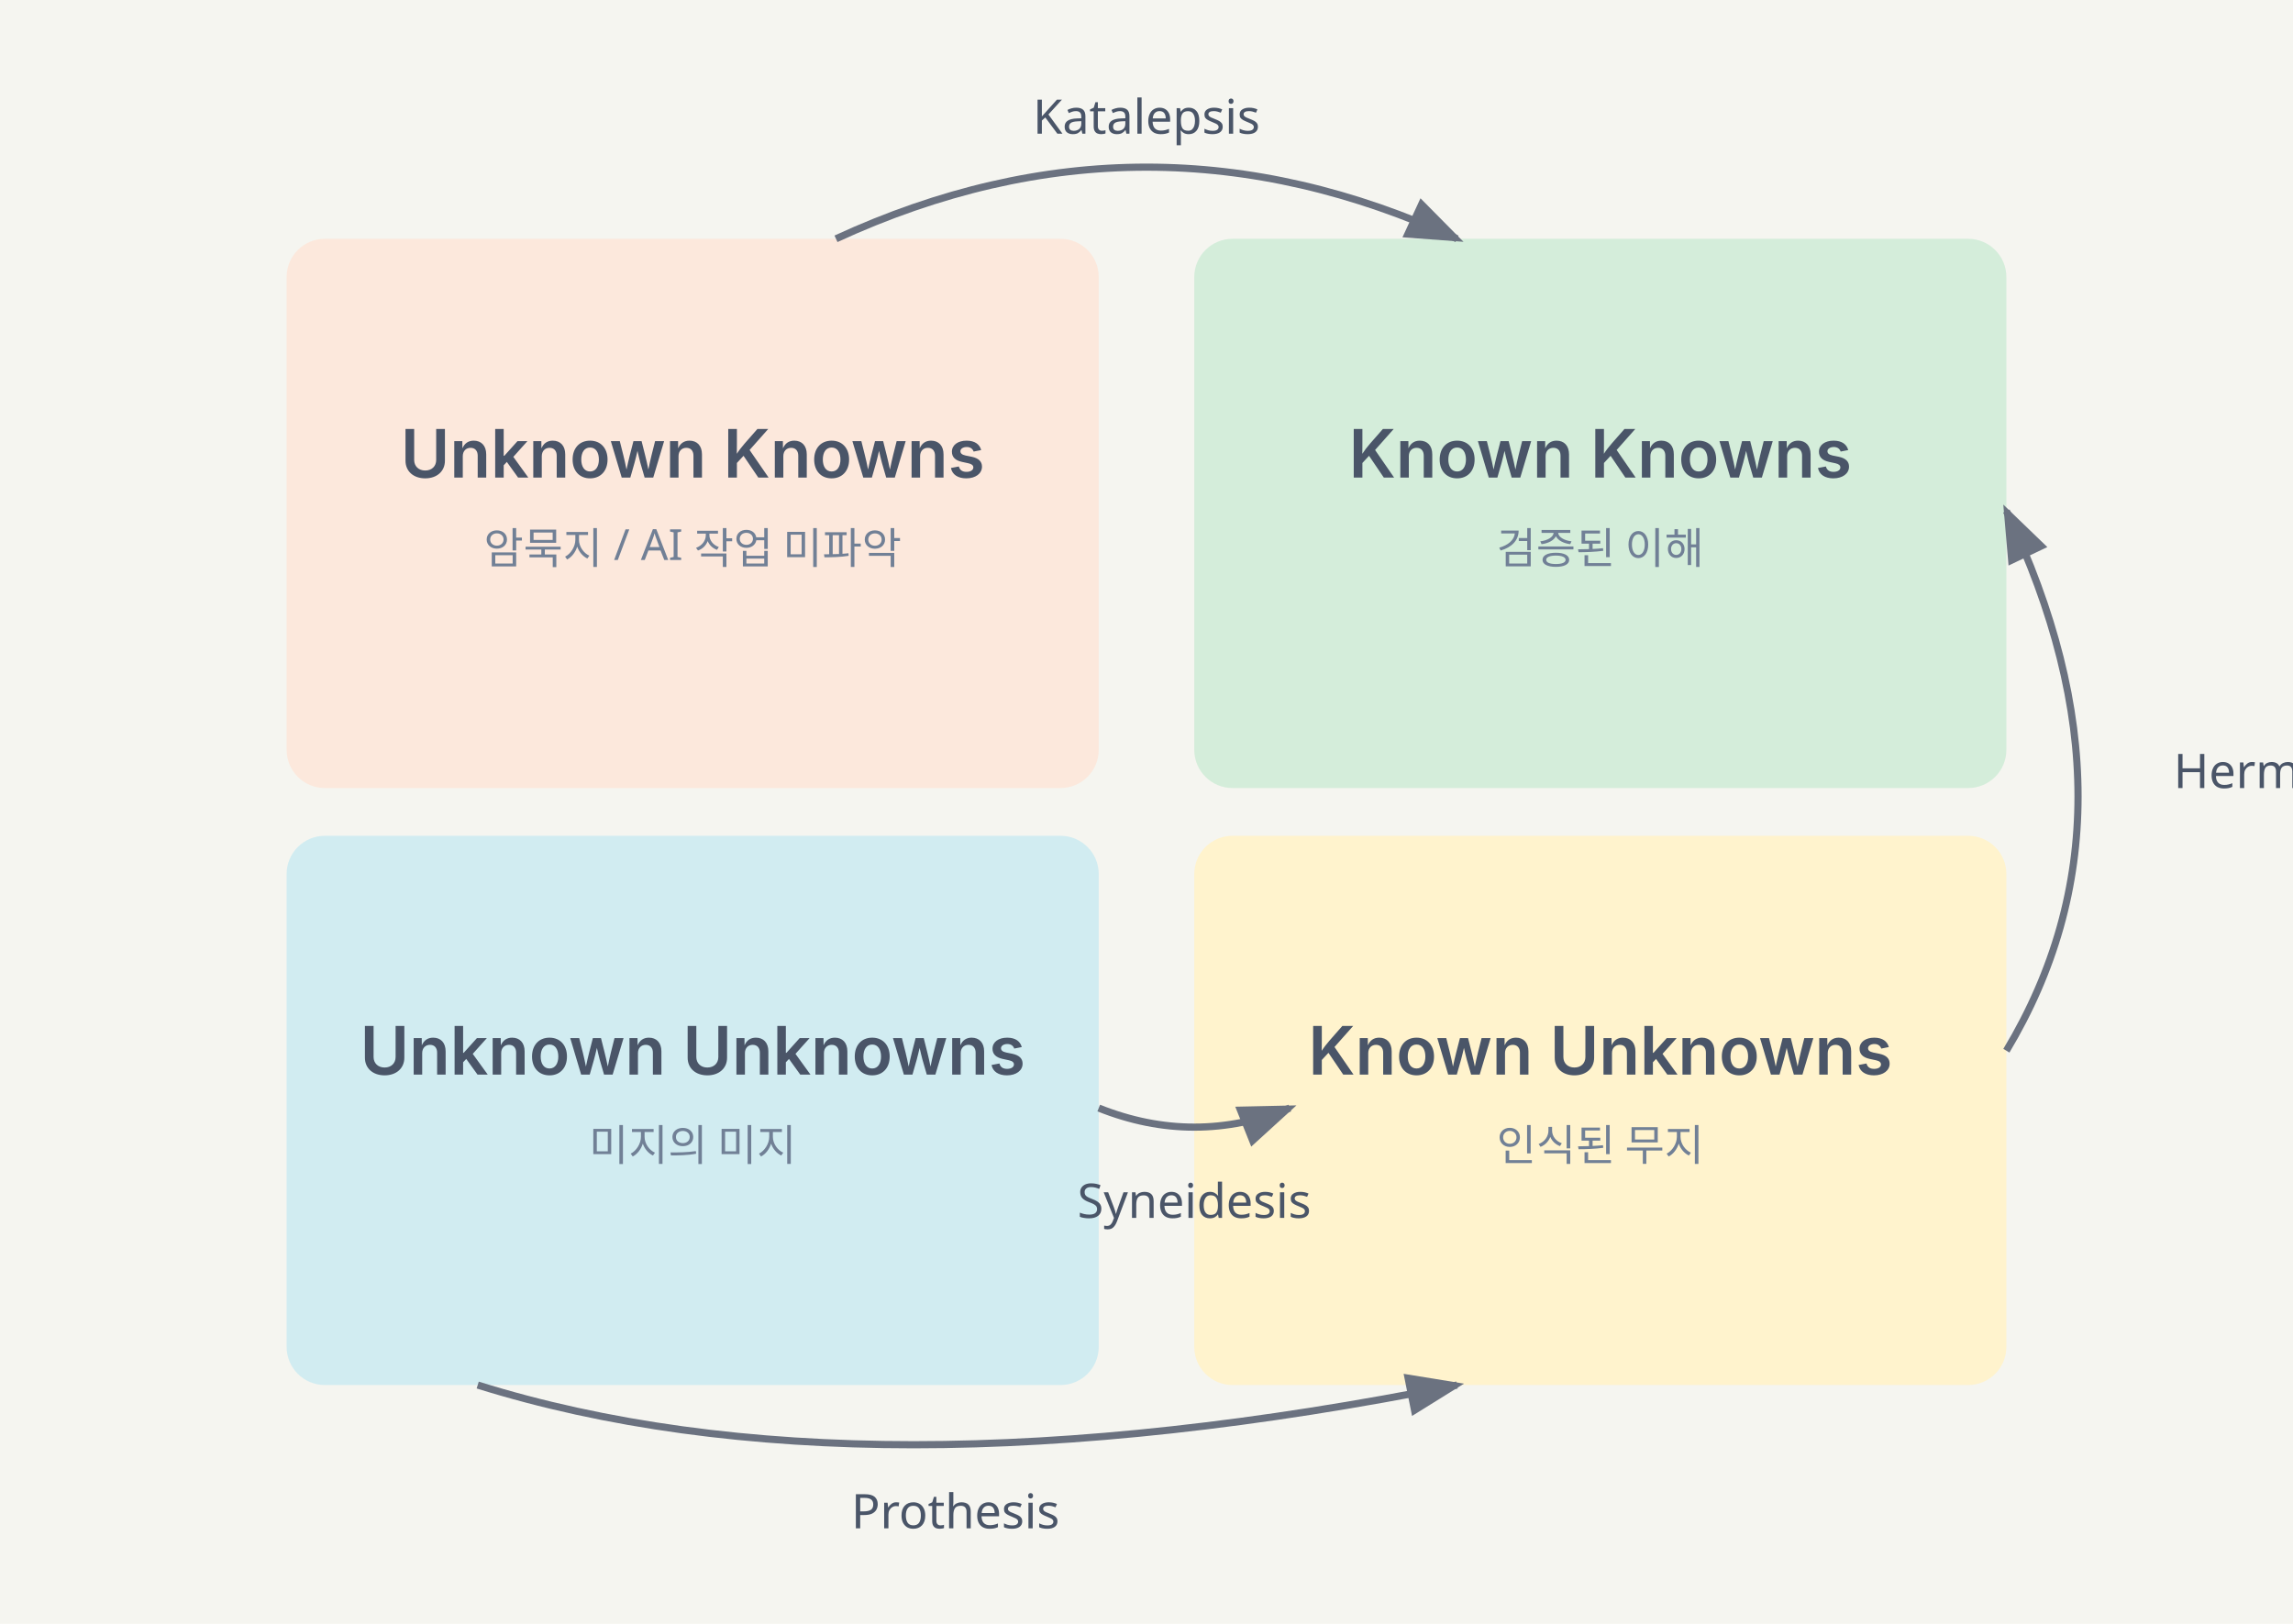
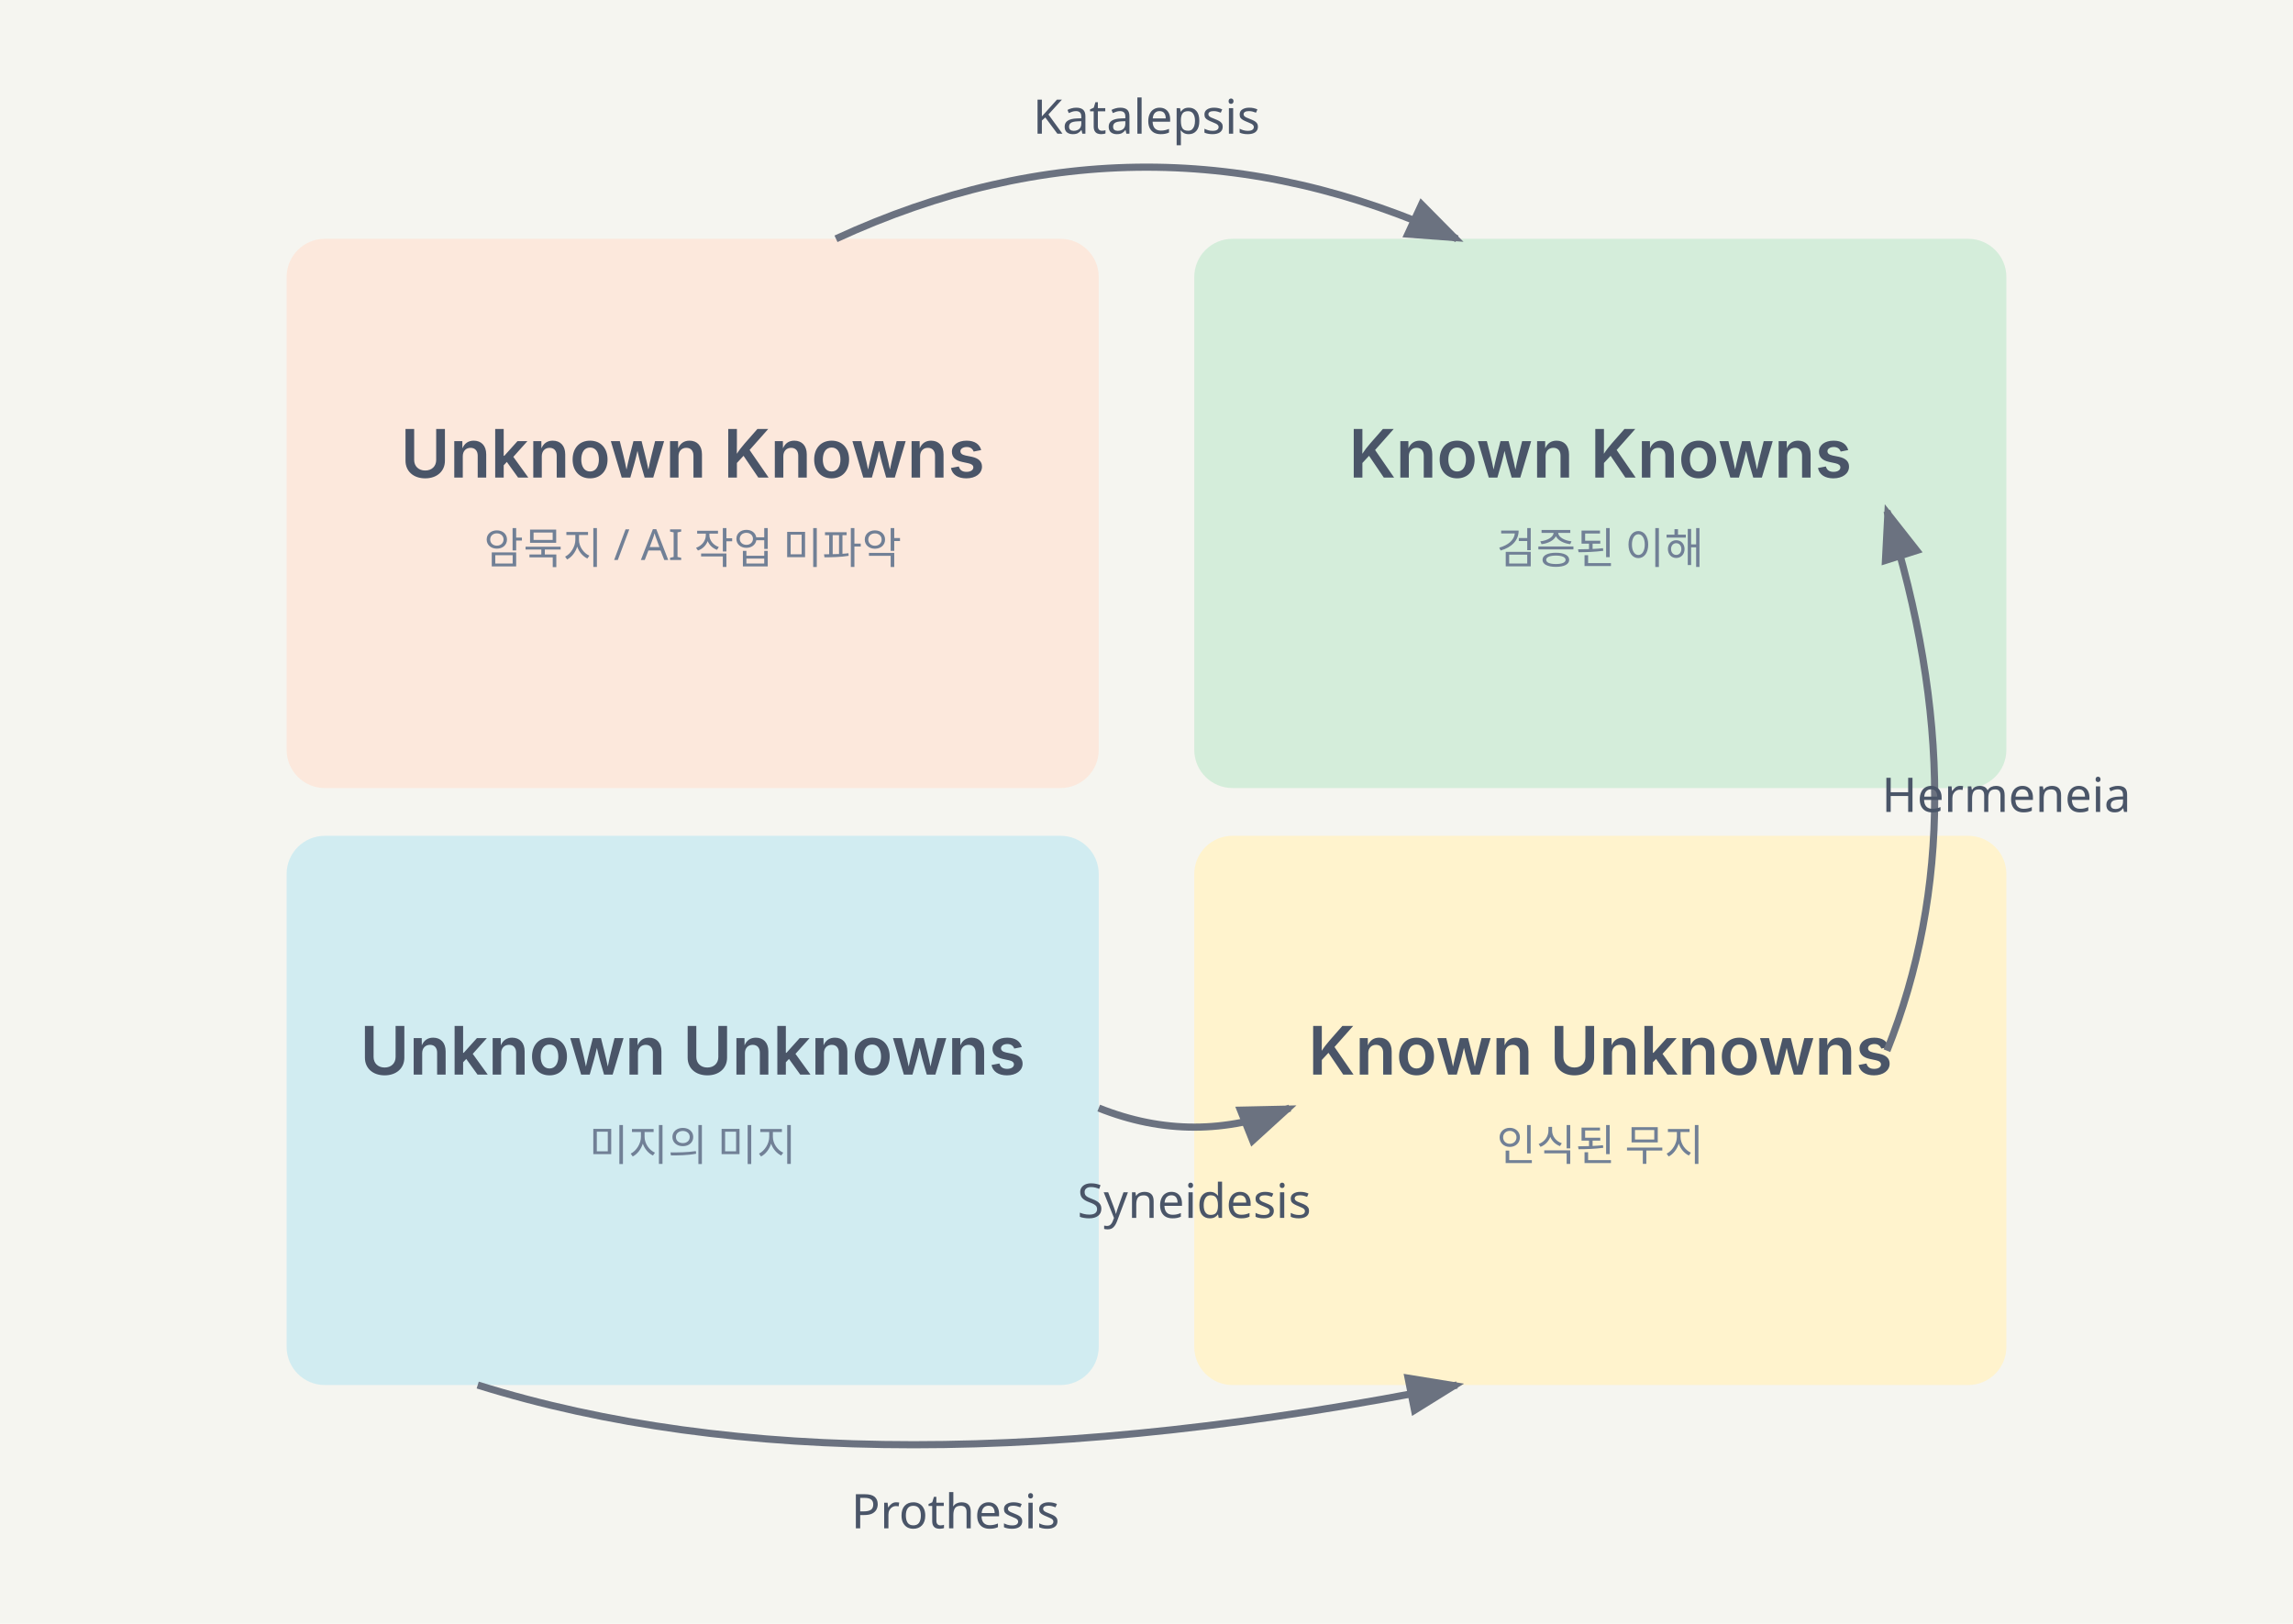
<svg xmlns="http://www.w3.org/2000/svg" viewBox="0 0 480 340">
  <defs>
    <marker id="arrow" markerWidth="8" markerHeight="6" refX="7" refY="3" orient="auto">
      <path d="M 0 0 L 8 3 L 0 6 z" fill="#6b7280" />
    </marker>
  </defs>
  <rect width="480" height="340" fill="#f5f5f0" />
  <rect x="60" y="50" width="170" height="115" rx="8" fill="#fce8dc" />
  <rect x="250" y="50" width="170" height="115" rx="8" fill="#d4edda" />
  <rect x="60" y="175" width="170" height="115" rx="8" fill="#d1ecf1" />
  <rect x="250" y="175" width="170" height="115" rx="8" fill="#fff3cd" />
  <text x="145" y="100" text-anchor="middle" font-family="system-ui, -apple-system, sans-serif" font-size="14" font-weight="600" fill="#4a5568">Unknown Knowns</text>
  <text x="145" y="118" text-anchor="middle" font-family="system-ui, sans-serif" font-size="9" fill="#718096">암묵지 / AI 작업 미파악</text>
  <text x="335" y="100" text-anchor="middle" font-family="system-ui, -apple-system, sans-serif" font-size="14" font-weight="600" fill="#4a5568">Known Knowns</text>
  <text x="335" y="118" text-anchor="middle" font-family="system-ui, sans-serif" font-size="9" fill="#718096">검증된 이해</text>
  <text x="145" y="225" text-anchor="middle" font-family="system-ui, -apple-system, sans-serif" font-size="14" font-weight="600" fill="#4a5568">Unknown Unknowns</text>
  <text x="145" y="243" text-anchor="middle" font-family="system-ui, sans-serif" font-size="9" fill="#718096">미지의 미지</text>
  <text x="335" y="225" text-anchor="middle" font-family="system-ui, -apple-system, sans-serif" font-size="14" font-weight="600" fill="#4a5568">Known Unknowns</text>
  <text x="335" y="243" text-anchor="middle" font-family="system-ui, sans-serif" font-size="9" fill="#718096">인식된 무지</text>
  <path d="M 175 50 Q 240 20 305 50" stroke="#6b7280" stroke-width="1.5" fill="none" marker-end="url(#arrow)" />
  <text x="240" y="28" text-anchor="middle" font-family="system-ui, sans-serif" font-size="10" fill="#4a5568">Katalepsis</text>
-   <path d="M 420 220 Q 450 170 420 107" stroke="#6b7280" stroke-width="1.5" fill="none" marker-end="url(#arrow)" />
-   <text x="455" y="165" text-anchor="start" font-family="system-ui, sans-serif" font-size="10" fill="#4a5568">Hermeneia</text>
+   <path d="M 395 220 Q 415 170 395 107" stroke="#6b7280" stroke-width="1.5" fill="none" marker-end="url(#arrow)" />
+   <text x="420" y="170" text-anchor="middle" font-family="system-ui, sans-serif" font-size="10" fill="#4a5568">Hermeneia</text>
  <path d="M 100 290 Q 180 315 305 290" stroke="#6b7280" stroke-width="1.5" fill="none" marker-end="url(#arrow)" />
  <text x="200" y="320" text-anchor="middle" font-family="system-ui, sans-serif" font-size="10" fill="#4a5568">Prothesis</text>
  <path d="M 230 232 Q 250 240 270 232" stroke="#6b7280" stroke-width="1.5" fill="none" marker-end="url(#arrow)" />
  <text x="250" y="255" text-anchor="middle" font-family="system-ui, sans-serif" font-size="10" fill="#4a5568">Syneidesis</text>
</svg>
